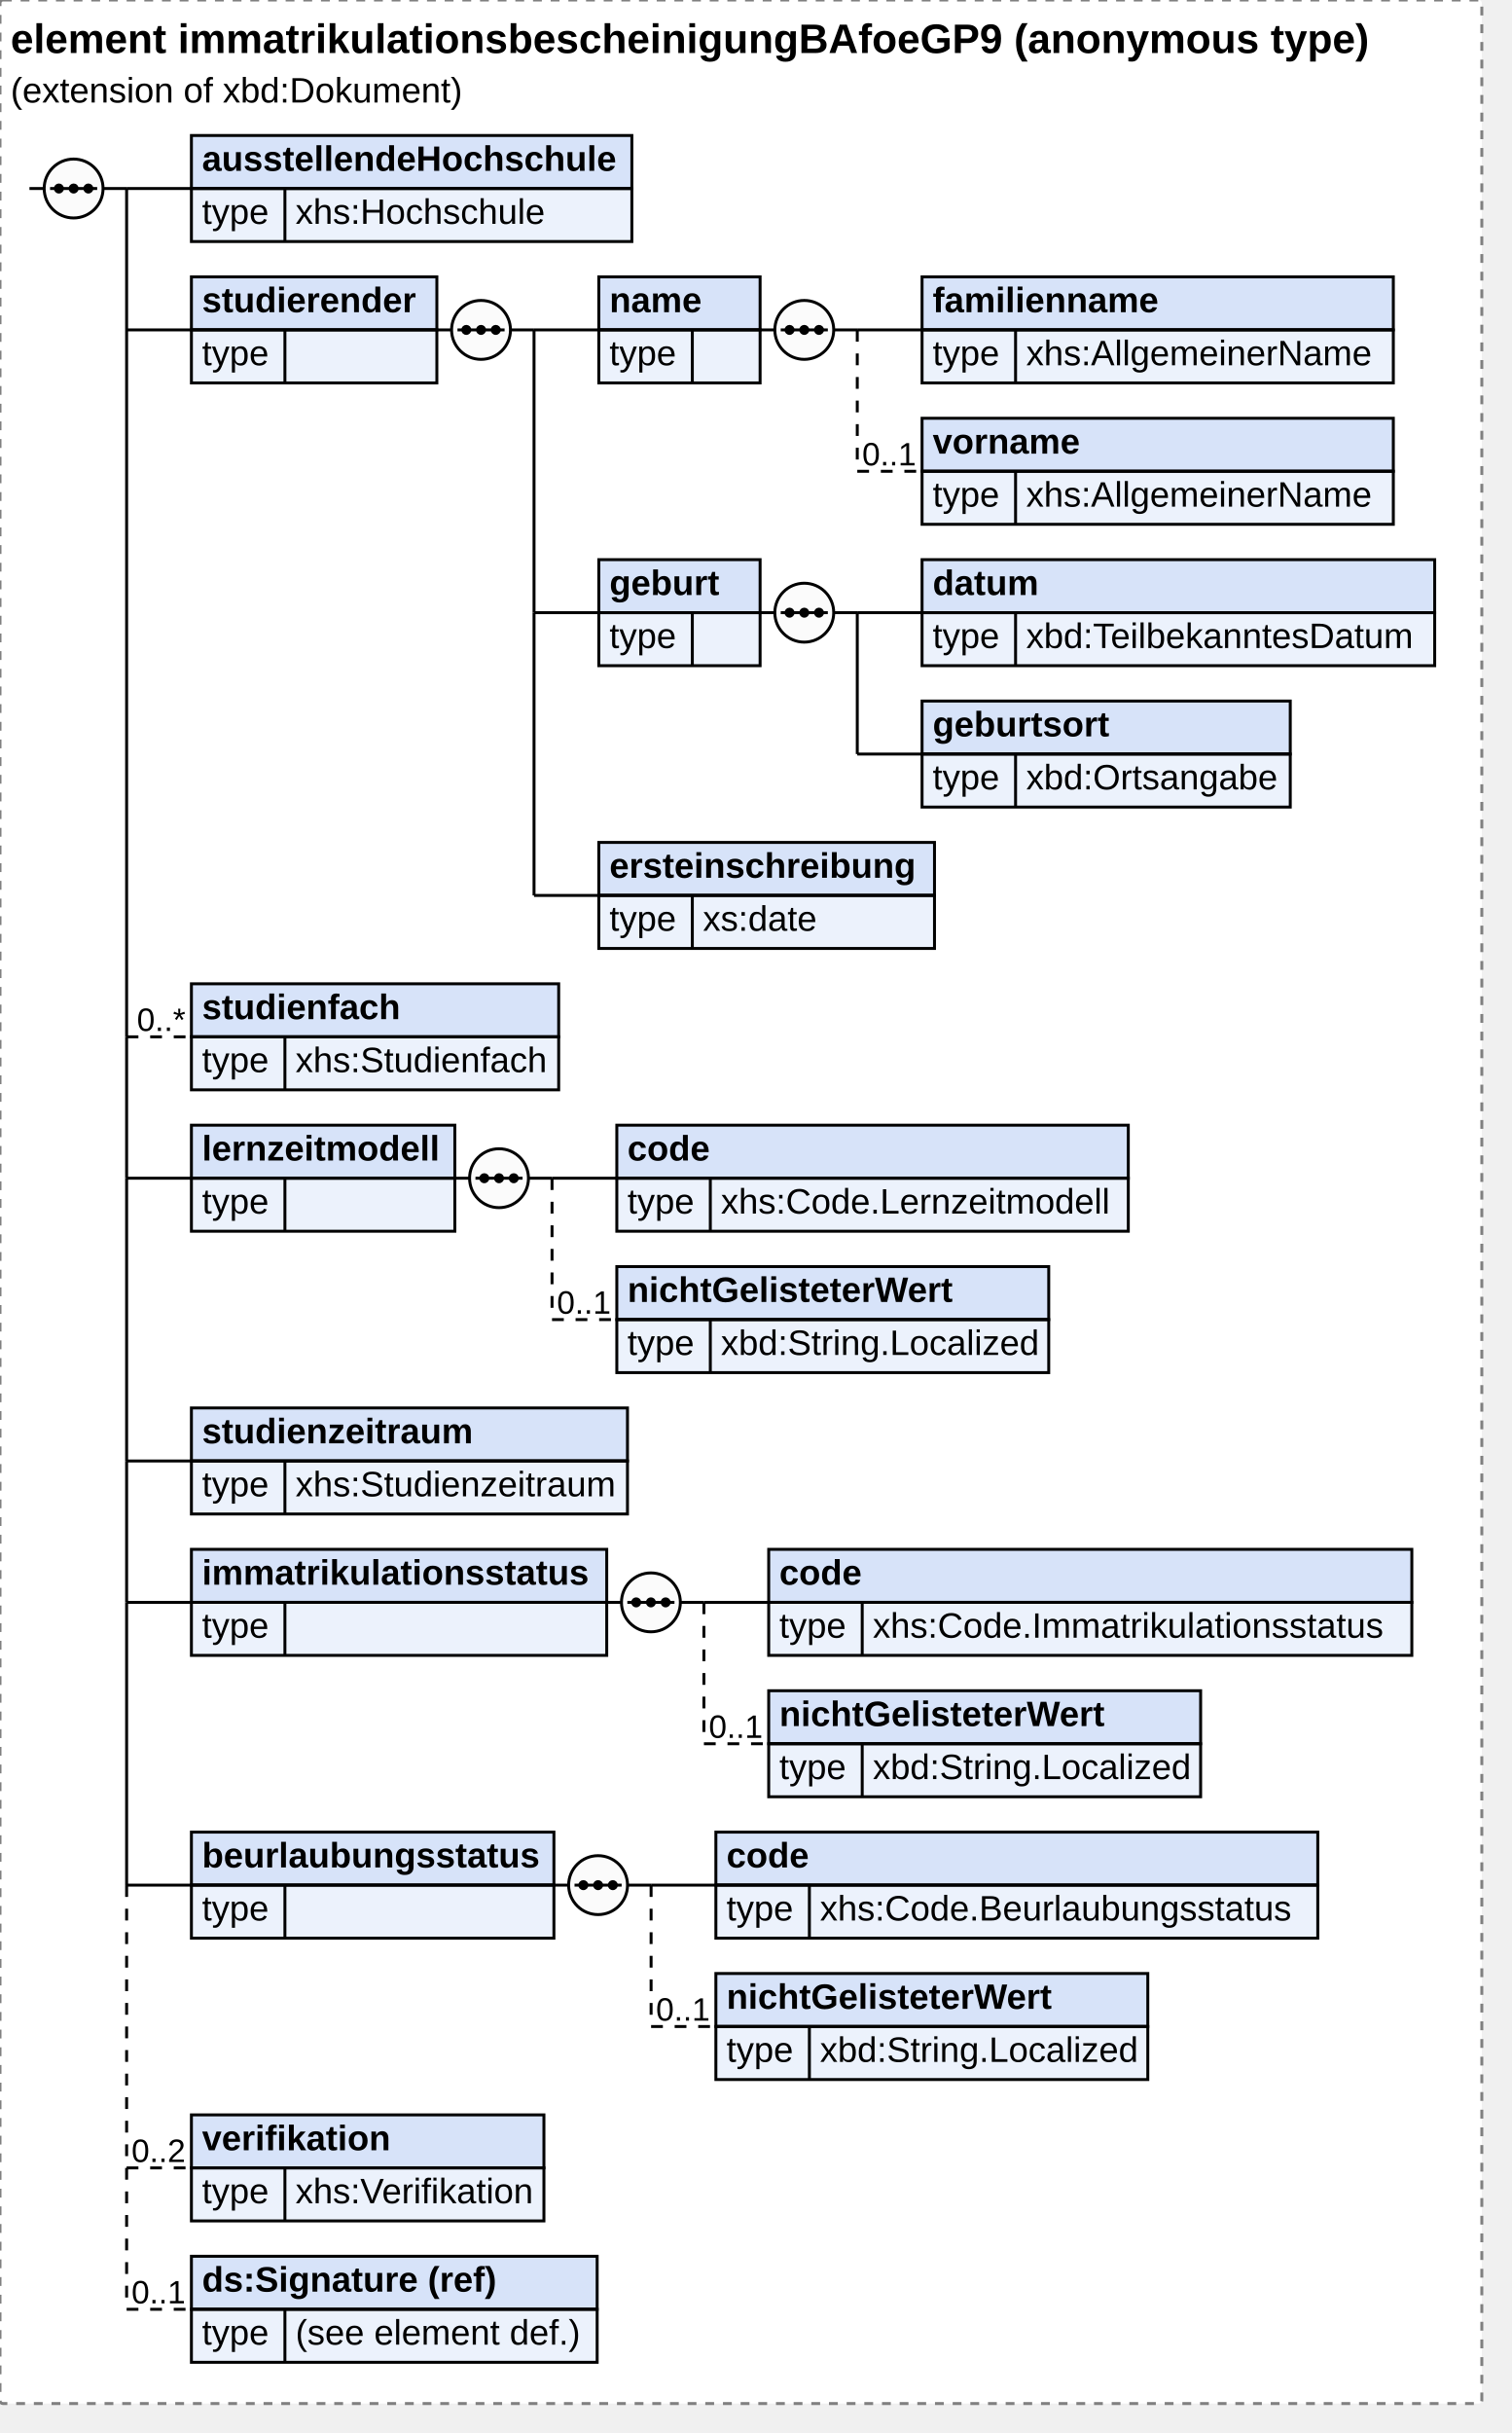
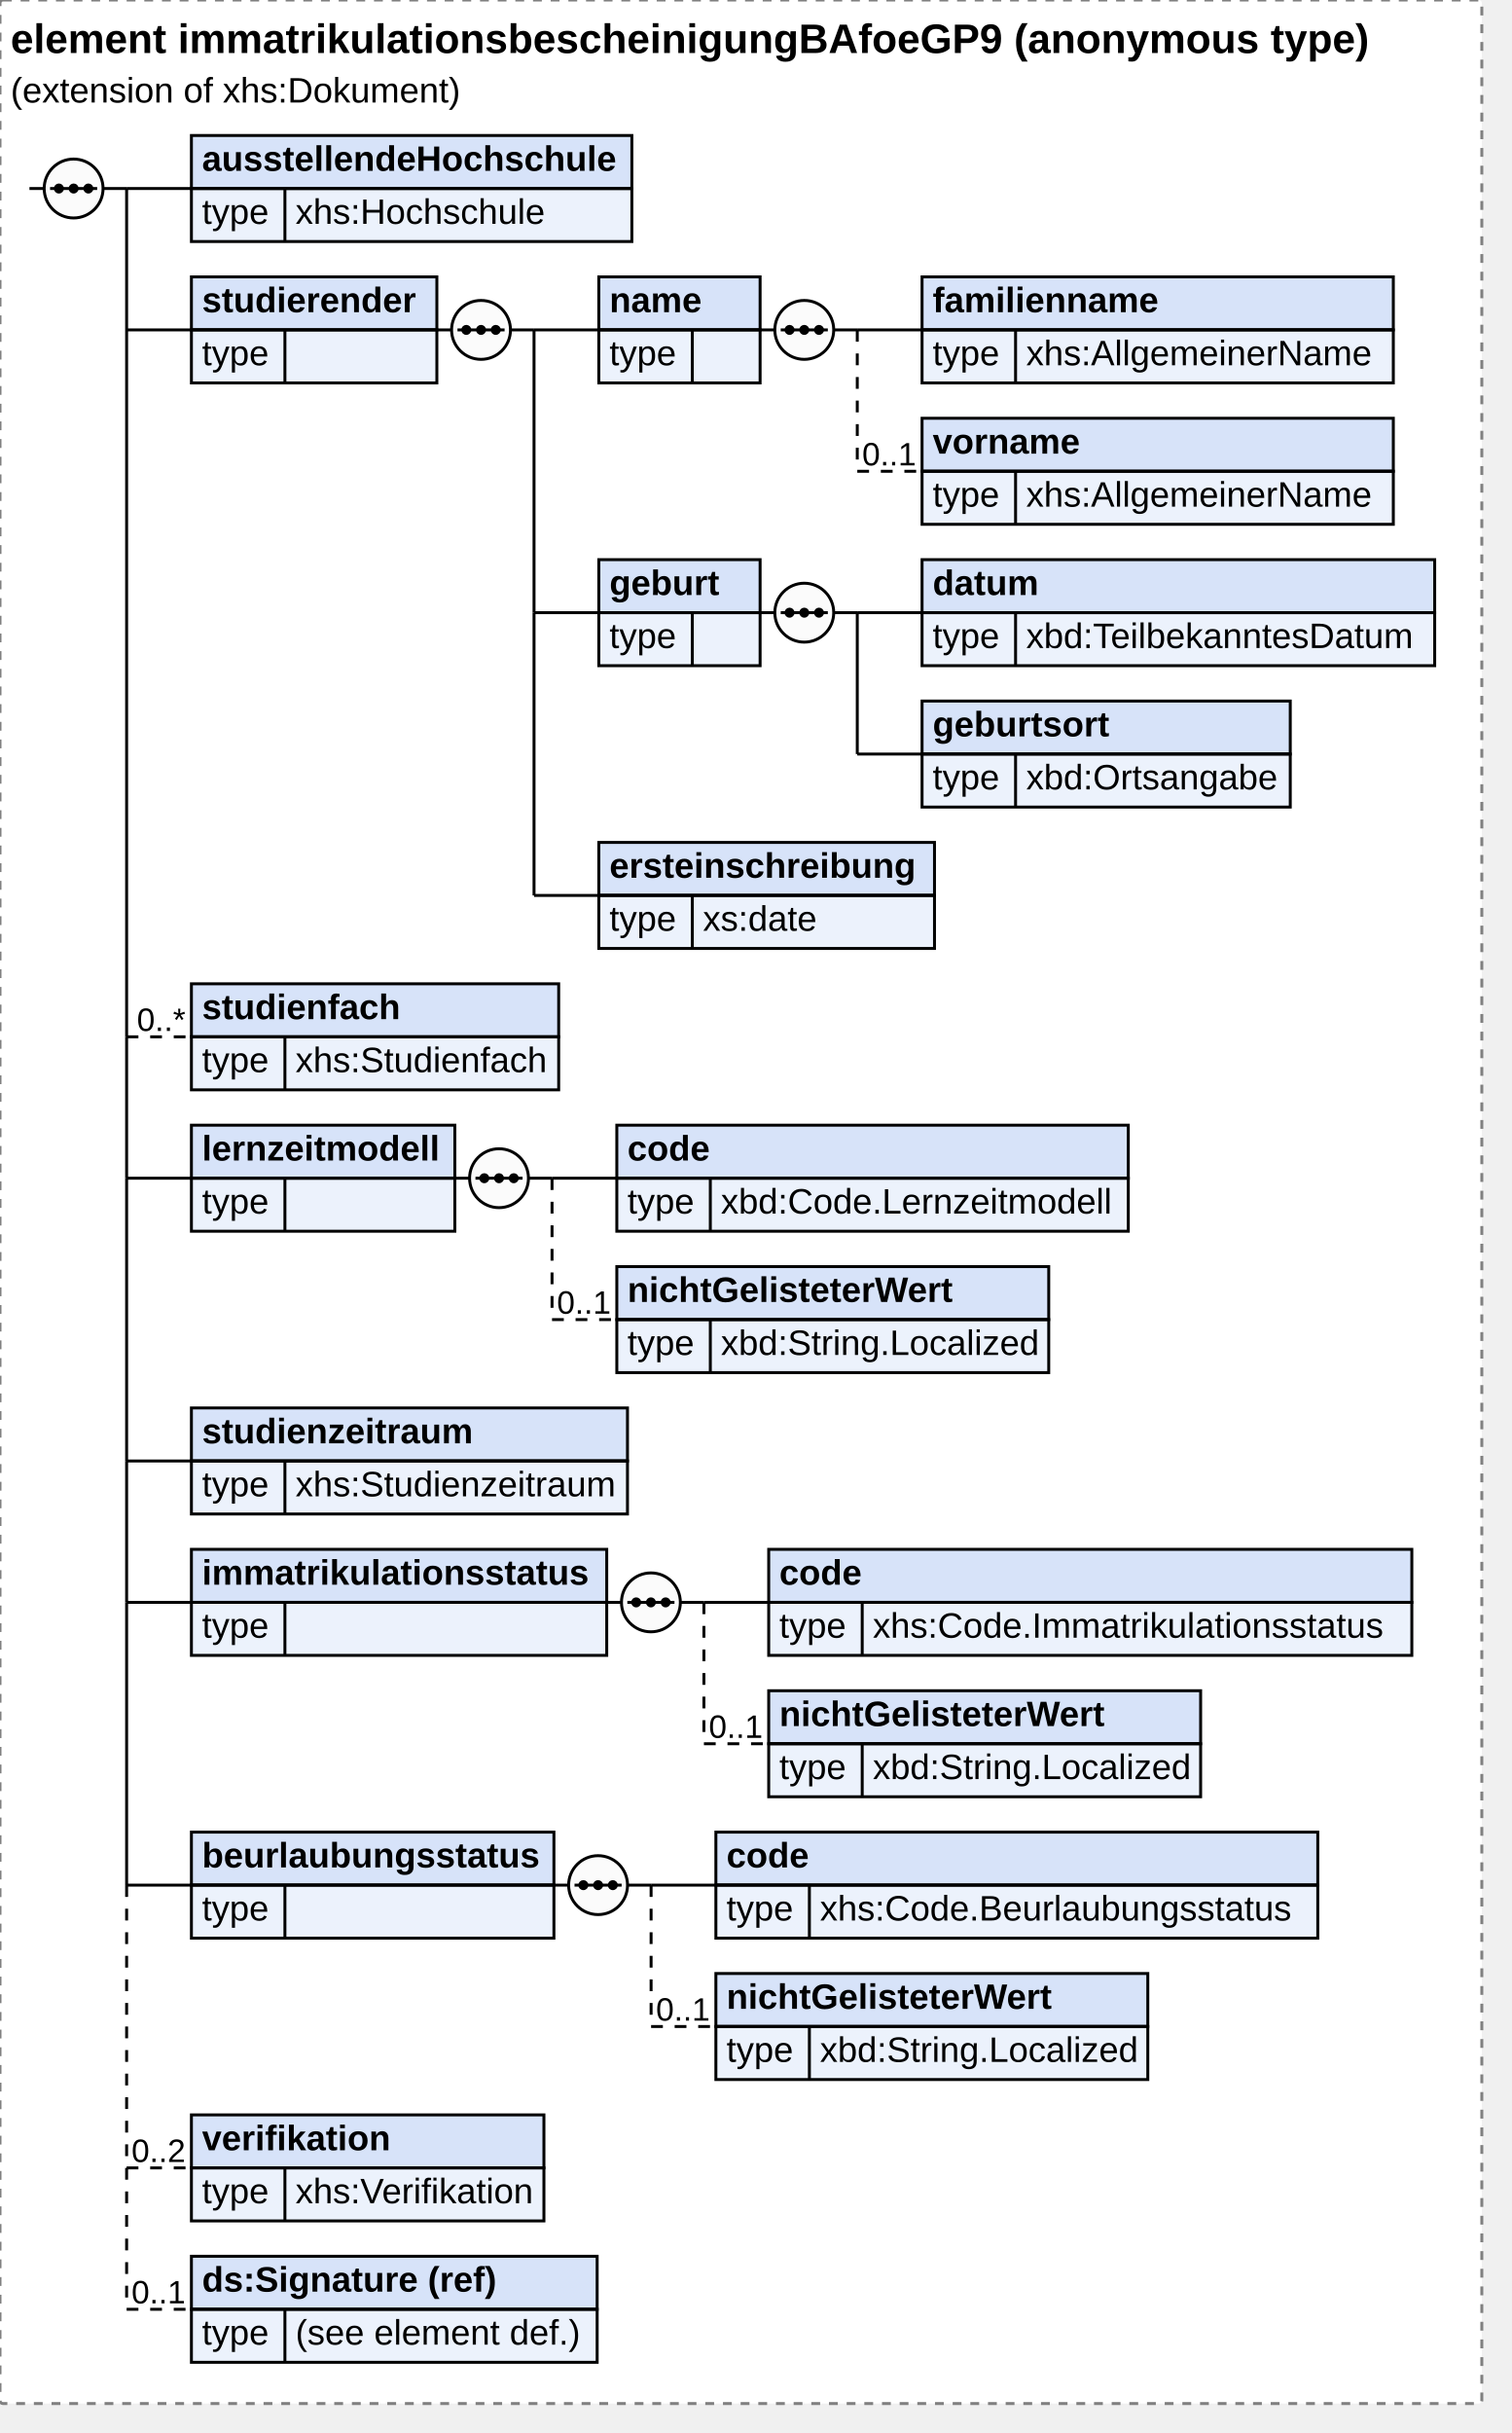
<svg xmlns="http://www.w3.org/2000/svg" width="513.191" height="826">
  <defs>
    <style type="text/css">
                        text {
                            font-family: 'Arial';
                            fill: black;
                        }
                        text.at {
                            font-family: 'Arial';
                            fill: rgb(242, 152, 0);
                        }
                        line {
                            stroke: black;
                        }
                        line.type-structure {
                            stroke: black;
                        }
                        line.type-structure-optional {
                            stroke: black;
                            stroke-dasharray: 4, 4;
                        }
                        rect.attribute-upper {
                            stroke: black;
                            fill: rgb(255, 239, 211);
                        }
                        rect.element-upper {
                            stroke: black;
                            fill: rgb(215, 227, 249);
                        }
                        rect.element-lower {
                            stroke: black;
                            fill: rgb(236, 242, 252);
                        }
                        a text {
                            fill: black;
                        } 
                    </style>
  </defs>
  <rect width="503.191" height="816" stroke-dasharray="3,3" rx="1" ry="1" style="stroke: grey;fill: white;" />
  <text font-size="14" x="3.6" y="18" font-weight="bold">element immatrikulationsbescheinigungBAfoeGP9 (anonymous type)</text>
-   <text font-size="12" x="3.6" y="34.8"> (extension of xbd:Dokument)</text>
+   <text font-size="12" x="3.6" y="34.8"> (extension of xhs:Dokument)</text>
  <g transform="translate(10,46)">
    <g transform="translate(55,0)">
      <rect width="149.566" height="18" class="element-upper" />
      <rect width="149.566" height="18" y="18" class="element-lower" />
      <text font-size="12" x="3.6" y="12" font-weight="bold">ausstellendeHochschule</text>
      <line x1="0" y1="18" x2="149.566" y2="18" />
      <text font-size="12" fill="grey" x="3.6" y="30">type</text>
      <line x1="31.753" y1="18" x2="31.753" y2="36" />
      <text font-size="12" x="35.353" y="30">xhs:Hochschule</text>
      <g transform="translate(149.5656,0)" />
    </g>
    <line x1="33" y1="18" x2="55" y2="18" class="type-structure-required" />
    <text font-size="11" fill="black" x="53" y="16" text-anchor="end" />
    <line x1="33" y1="18" x2="33" y2="18" class="type-structure-required" />
    <g transform="translate(55,48)">
      <rect width="83.347" height="18" class="element-upper" />
      <rect width="83.347" height="18" y="18" class="element-lower" />
      <text font-size="12" x="3.6" y="12" font-weight="bold">studierender</text>
      <line x1="0" y1="18" x2="83.347" y2="18" />
      <text font-size="12" fill="grey" x="3.6" y="30">type</text>
      <line x1="31.753" y1="18" x2="31.753" y2="36" />
      <g transform="translate(83.34687,0)">
        <g transform="translate(55,0)">
          <rect width="54.766" height="18" class="element-upper" />
          <rect width="54.766" height="18" y="18" class="element-lower" />
          <text font-size="12" x="3.6" y="12" font-weight="bold">name</text>
          <line x1="0" y1="18" x2="54.766" y2="18" />
          <text font-size="12" fill="grey" x="3.6" y="30">type</text>
          <line x1="31.753" y1="18" x2="31.753" y2="36" />
          <g transform="translate(54.76562,0)">
            <g transform="translate(55,0)">
              <rect width="160.031" height="18" class="element-upper" />
              <rect width="160.031" height="18" y="18" class="element-lower" />
              <text font-size="12" x="3.6" y="12" font-weight="bold">familienname</text>
              <line x1="0" y1="18" x2="160.031" y2="18" />
              <text font-size="12" fill="grey" x="3.6" y="30">type</text>
              <line x1="31.753" y1="18" x2="31.753" y2="36" />
              <text font-size="12" x="35.353" y="30">xhs:AllgemeinerName</text>
              <g transform="translate(160.0312,0)" />
            </g>
            <line x1="33" y1="18" x2="55" y2="18" class="type-structure-required" />
            <text font-size="11" fill="black" x="53" y="16" text-anchor="end" />
            <line x1="33" y1="18" x2="33" y2="18" class="type-structure-required" />
            <g transform="translate(55,48)">
              <rect width="160.031" height="18" class="element-upper" />
              <rect width="160.031" height="18" y="18" class="element-lower" />
              <text font-size="12" x="3.6" y="12" font-weight="bold">vorname</text>
              <line x1="0" y1="18" x2="160.031" y2="18" />
              <text font-size="12" fill="grey" x="3.6" y="30">type</text>
              <line x1="31.753" y1="18" x2="31.753" y2="36" />
              <text font-size="12" x="35.353" y="30">xhs:AllgemeinerName</text>
              <g transform="translate(160.0312,0)" />
            </g>
            <line x1="33" y1="66" x2="55" y2="66" class="type-structure-optional" />
            <text font-size="11" fill="black" x="53" y="64" text-anchor="end">0..1</text>
            <line x1="33" y1="18" x2="33" y2="66" class="type-structure-optional" />
            <circle cx="15" cy="18" r="10" stroke="black" fill="rgb(251, 251, 251)" />
            <line x1="0" y1="18" x2="5" y2="18" class="type-structure-required" />
            <line x1="25" y1="18" x2="33" y2="18" class="type-structure-required" />
            <circle cx="10" cy="18" r="1.2" stroke="black" fill="black" />
            <circle cx="15" cy="18" r="1.2" stroke="black" fill="black" />
            <circle cx="20" cy="18" r="1.2" stroke="black" fill="black" />
            <line x1="7" y1="18" x2="23" y2="18" />
          </g>
        </g>
        <line x1="33" y1="18" x2="55" y2="18" class="type-structure-required" />
        <text font-size="11" fill="black" x="53" y="16" text-anchor="end" />
        <line x1="33" y1="18" x2="33" y2="18" class="type-structure-required" />
        <g transform="translate(55,96)">
          <rect width="54.766" height="18" class="element-upper" />
          <rect width="54.766" height="18" y="18" class="element-lower" />
          <text font-size="12" x="3.6" y="12" font-weight="bold">geburt</text>
          <line x1="0" y1="18" x2="54.766" y2="18" />
          <text font-size="12" fill="grey" x="3.6" y="30">type</text>
          <line x1="31.753" y1="18" x2="31.753" y2="36" />
          <g transform="translate(54.76562,0)">
            <g transform="translate(55,0)">
              <rect width="174.078" height="18" class="element-upper" />
              <rect width="174.078" height="18" y="18" class="element-lower" />
              <text font-size="12" x="3.6" y="12" font-weight="bold">datum</text>
              <line x1="0" y1="18" x2="174.078" y2="18" />
              <text font-size="12" fill="grey" x="3.6" y="30">type</text>
              <line x1="31.753" y1="18" x2="31.753" y2="36" />
              <text font-size="12" x="35.353" y="30">xbd:TeilbekanntesDatum</text>
              <g transform="translate(174.0781,0)" />
            </g>
            <line x1="33" y1="18" x2="55" y2="18" class="type-structure-required" />
            <text font-size="11" fill="black" x="53" y="16" text-anchor="end" />
            <line x1="33" y1="18" x2="33" y2="18" class="type-structure-required" />
            <g transform="translate(55,48)">
              <rect width="125.031" height="18" class="element-upper" />
              <rect width="125.031" height="18" y="18" class="element-lower" />
              <text font-size="12" x="3.6" y="12" font-weight="bold">geburtsort</text>
              <line x1="0" y1="18" x2="125.031" y2="18" />
              <text font-size="12" fill="grey" x="3.6" y="30">type</text>
              <line x1="31.753" y1="18" x2="31.753" y2="36" />
              <text font-size="12" x="35.353" y="30">xbd:Ortsangabe</text>
              <g transform="translate(125.0312,0)" />
            </g>
            <line x1="33" y1="66" x2="55" y2="66" class="type-structure-required" />
            <text font-size="11" fill="black" x="53" y="64" text-anchor="end" />
            <line x1="33" y1="18" x2="33" y2="66" class="type-structure-required" />
            <circle cx="15" cy="18" r="10" stroke="black" fill="rgb(251, 251, 251)" />
            <line x1="0" y1="18" x2="5" y2="18" class="type-structure-required" />
            <line x1="25" y1="18" x2="33" y2="18" class="type-structure-required" />
            <circle cx="10" cy="18" r="1.2" stroke="black" fill="black" />
            <circle cx="15" cy="18" r="1.2" stroke="black" fill="black" />
            <circle cx="20" cy="18" r="1.2" stroke="black" fill="black" />
            <line x1="7" y1="18" x2="23" y2="18" />
          </g>
        </g>
        <line x1="33" y1="114" x2="55" y2="114" class="type-structure-required" />
        <text font-size="11" fill="black" x="53" y="112" text-anchor="end" />
        <line x1="33" y1="18" x2="33" y2="114" class="type-structure-required" />
        <g transform="translate(55,192)">
          <rect width="113.987" height="18" class="element-upper" />
          <rect width="113.987" height="18" y="18" class="element-lower" />
          <text font-size="12" x="3.6" y="12" font-weight="bold">ersteinschreibung</text>
          <line x1="0" y1="18" x2="113.987" y2="18" />
          <text font-size="12" fill="grey" x="3.6" y="30">type</text>
          <line x1="31.753" y1="18" x2="31.753" y2="36" />
          <text font-size="12" x="35.353" y="30">xs:date</text>
          <g transform="translate(113.9875,0)" />
        </g>
        <line x1="33" y1="210" x2="55" y2="210" class="type-structure-required" />
        <text font-size="11" fill="black" x="53" y="208" text-anchor="end" />
        <line x1="33" y1="114" x2="33" y2="210" class="type-structure-required" />
        <circle cx="15" cy="18" r="10" stroke="black" fill="rgb(251, 251, 251)" />
        <line x1="0" y1="18" x2="5" y2="18" class="type-structure-required" />
        <line x1="25" y1="18" x2="33" y2="18" class="type-structure-required" />
        <circle cx="10" cy="18" r="1.2" stroke="black" fill="black" />
        <circle cx="15" cy="18" r="1.2" stroke="black" fill="black" />
        <circle cx="20" cy="18" r="1.2" stroke="black" fill="black" />
        <line x1="7" y1="18" x2="23" y2="18" />
      </g>
    </g>
    <line x1="33" y1="66" x2="55" y2="66" class="type-structure-required" />
    <text font-size="11" fill="black" x="53" y="64" text-anchor="end" />
    <line x1="33" y1="18" x2="33" y2="66" class="type-structure-required" />
    <g transform="translate(55,288)">
      <rect width="124.719" height="18" class="element-upper" />
      <rect width="124.719" height="18" y="18" class="element-lower" />
      <text font-size="12" x="3.6" y="12" font-weight="bold">studienfach</text>
      <line x1="0" y1="18" x2="124.719" y2="18" />
      <text font-size="12" fill="grey" x="3.6" y="30">type</text>
      <line x1="31.753" y1="18" x2="31.753" y2="36" />
      <text font-size="12" x="35.353" y="30">xhs:Studienfach</text>
      <g transform="translate(124.7188,0)" />
    </g>
    <line x1="33" y1="306" x2="55" y2="306" class="type-structure-optional" />
    <text font-size="11" fill="black" x="53" y="304" text-anchor="end">0..*</text>
    <line x1="33" y1="66" x2="33" y2="306" class="type-structure-required" />
    <g transform="translate(55,336)">
      <rect width="89.456" height="18" class="element-upper" />
      <rect width="89.456" height="18" y="18" class="element-lower" />
      <text font-size="12" x="3.6" y="12" font-weight="bold">lernzeitmodell</text>
      <line x1="0" y1="18" x2="89.456" y2="18" />
      <text font-size="12" fill="grey" x="3.6" y="30">type</text>
      <line x1="31.753" y1="18" x2="31.753" y2="36" />
      <g transform="translate(89.45625,0)">
        <g transform="translate(55,0)">
          <rect width="173.688" height="18" class="element-upper" />
          <rect width="173.688" height="18" y="18" class="element-lower" />
          <text font-size="12" x="3.6" y="12" font-weight="bold">code</text>
          <line x1="0" y1="18" x2="173.688" y2="18" />
          <text font-size="12" fill="grey" x="3.6" y="30">type</text>
          <line x1="31.753" y1="18" x2="31.753" y2="36" />
-           <text font-size="12" x="35.353" y="30">xhs:Code.Lernzeitmodell</text>
+           <text font-size="12" x="35.353" y="30">xbd:Code.Lernzeitmodell</text>
          <g transform="translate(173.6875,0)" />
        </g>
        <line x1="33" y1="18" x2="55" y2="18" class="type-structure-required" />
        <text font-size="11" fill="black" x="53" y="16" text-anchor="end" />
        <line x1="33" y1="18" x2="33" y2="18" class="type-structure-required" />
        <g transform="translate(55,48)">
          <rect width="146.672" height="18" class="element-upper" />
          <rect width="146.672" height="18" y="18" class="element-lower" />
          <text font-size="12" x="3.6" y="12" font-weight="bold">nichtGelisteterWert</text>
          <line x1="0" y1="18" x2="146.672" y2="18" />
          <text font-size="12" fill="grey" x="3.6" y="30">type</text>
          <line x1="31.753" y1="18" x2="31.753" y2="36" />
          <text font-size="12" x="35.353" y="30">xbd:String.Localized</text>
          <g transform="translate(146.6719,0)" />
        </g>
        <line x1="33" y1="66" x2="55" y2="66" class="type-structure-optional" />
        <text font-size="11" fill="black" x="53" y="64" text-anchor="end">0..1</text>
        <line x1="33" y1="18" x2="33" y2="66" class="type-structure-optional" />
        <circle cx="15" cy="18" r="10" stroke="black" fill="rgb(251, 251, 251)" />
        <line x1="0" y1="18" x2="5" y2="18" class="type-structure-required" />
        <line x1="25" y1="18" x2="33" y2="18" class="type-structure-required" />
        <circle cx="10" cy="18" r="1.2" stroke="black" fill="black" />
        <circle cx="15" cy="18" r="1.2" stroke="black" fill="black" />
        <circle cx="20" cy="18" r="1.2" stroke="black" fill="black" />
        <line x1="7" y1="18" x2="23" y2="18" />
      </g>
    </g>
    <line x1="33" y1="354" x2="55" y2="354" class="type-structure-required" />
    <text font-size="11" fill="black" x="53" y="352" text-anchor="end" />
    <line x1="33" y1="306" x2="33" y2="354" class="type-structure-required" />
    <g transform="translate(55,432)">
      <rect width="148.078" height="18" class="element-upper" />
      <rect width="148.078" height="18" y="18" class="element-lower" />
      <text font-size="12" x="3.6" y="12" font-weight="bold">studienzeitraum</text>
      <line x1="0" y1="18" x2="148.078" y2="18" />
      <text font-size="12" fill="grey" x="3.6" y="30">type</text>
      <line x1="31.753" y1="18" x2="31.753" y2="36" />
      <text font-size="12" x="35.353" y="30">xhs:Studienzeitraum</text>
      <g transform="translate(148.0781,0)" />
    </g>
    <line x1="33" y1="450" x2="55" y2="450" class="type-structure-required" />
    <text font-size="11" fill="black" x="53" y="448" text-anchor="end" />
    <line x1="33" y1="354" x2="33" y2="450" class="type-structure-required" />
    <g transform="translate(55,480)">
      <rect width="141.034" height="18" class="element-upper" />
      <rect width="141.034" height="18" y="18" class="element-lower" />
      <text font-size="12" x="3.6" y="12" font-weight="bold">immatrikulationsstatus</text>
      <line x1="0" y1="18" x2="141.034" y2="18" />
      <text font-size="12" fill="grey" x="3.6" y="30">type</text>
      <line x1="31.753" y1="18" x2="31.753" y2="36" />
      <g transform="translate(141.0344,0)">
        <g transform="translate(55,0)">
          <rect width="218.391" height="18" class="element-upper" />
          <rect width="218.391" height="18" y="18" class="element-lower" />
          <text font-size="12" x="3.6" y="12" font-weight="bold">code</text>
          <line x1="0" y1="18" x2="218.391" y2="18" />
          <text font-size="12" fill="grey" x="3.6" y="30">type</text>
          <line x1="31.753" y1="18" x2="31.753" y2="36" />
          <text font-size="12" x="35.353" y="30">xhs:Code.Immatrikulationsstatus</text>
          <g transform="translate(218.3906,0)" />
        </g>
        <line x1="33" y1="18" x2="55" y2="18" class="type-structure-required" />
        <text font-size="11" fill="black" x="53" y="16" text-anchor="end" />
        <line x1="33" y1="18" x2="33" y2="18" class="type-structure-required" />
        <g transform="translate(55,48)">
          <rect width="146.672" height="18" class="element-upper" />
          <rect width="146.672" height="18" y="18" class="element-lower" />
          <text font-size="12" x="3.6" y="12" font-weight="bold">nichtGelisteterWert</text>
          <line x1="0" y1="18" x2="146.672" y2="18" />
          <text font-size="12" fill="grey" x="3.6" y="30">type</text>
          <line x1="31.753" y1="18" x2="31.753" y2="36" />
          <text font-size="12" x="35.353" y="30">xbd:String.Localized</text>
          <g transform="translate(146.6719,0)" />
        </g>
        <line x1="33" y1="66" x2="55" y2="66" class="type-structure-optional" />
        <text font-size="11" fill="black" x="53" y="64" text-anchor="end">0..1</text>
        <line x1="33" y1="18" x2="33" y2="66" class="type-structure-optional" />
        <circle cx="15" cy="18" r="10" stroke="black" fill="rgb(251, 251, 251)" />
        <line x1="0" y1="18" x2="5" y2="18" class="type-structure-required" />
        <line x1="25" y1="18" x2="33" y2="18" class="type-structure-required" />
        <circle cx="10" cy="18" r="1.2" stroke="black" fill="black" />
        <circle cx="15" cy="18" r="1.2" stroke="black" fill="black" />
        <circle cx="20" cy="18" r="1.2" stroke="black" fill="black" />
        <line x1="7" y1="18" x2="23" y2="18" />
      </g>
    </g>
    <line x1="33" y1="498" x2="55" y2="498" class="type-structure-required" />
    <text font-size="11" fill="black" x="53" y="496" text-anchor="end" />
    <line x1="33" y1="450" x2="33" y2="498" class="type-structure-required" />
    <g transform="translate(55,576)">
      <rect width="123.097" height="18" class="element-upper" />
      <rect width="123.097" height="18" y="18" class="element-lower" />
      <text font-size="12" x="3.6" y="12" font-weight="bold">beurlaubungsstatus</text>
      <line x1="0" y1="18" x2="123.097" y2="18" />
      <text font-size="12" fill="grey" x="3.6" y="30">type</text>
      <line x1="31.753" y1="18" x2="31.753" y2="36" />
      <g transform="translate(123.0969,0)">
        <g transform="translate(55,0)">
          <rect width="204.391" height="18" class="element-upper" />
          <rect width="204.391" height="18" y="18" class="element-lower" />
          <text font-size="12" x="3.6" y="12" font-weight="bold">code</text>
          <line x1="0" y1="18" x2="204.391" y2="18" />
          <text font-size="12" fill="grey" x="3.6" y="30">type</text>
          <line x1="31.753" y1="18" x2="31.753" y2="36" />
          <text font-size="12" x="35.353" y="30">xhs:Code.Beurlaubungsstatus</text>
          <g transform="translate(204.3906,0)" />
        </g>
        <line x1="33" y1="18" x2="55" y2="18" class="type-structure-required" />
        <text font-size="11" fill="black" x="53" y="16" text-anchor="end" />
        <line x1="33" y1="18" x2="33" y2="18" class="type-structure-required" />
        <g transform="translate(55,48)">
          <rect width="146.672" height="18" class="element-upper" />
          <rect width="146.672" height="18" y="18" class="element-lower" />
          <text font-size="12" x="3.6" y="12" font-weight="bold">nichtGelisteterWert</text>
          <line x1="0" y1="18" x2="146.672" y2="18" />
          <text font-size="12" fill="grey" x="3.6" y="30">type</text>
          <line x1="31.753" y1="18" x2="31.753" y2="36" />
          <text font-size="12" x="35.353" y="30">xbd:String.Localized</text>
          <g transform="translate(146.6719,0)" />
        </g>
        <line x1="33" y1="66" x2="55" y2="66" class="type-structure-optional" />
        <text font-size="11" fill="black" x="53" y="64" text-anchor="end">0..1</text>
        <line x1="33" y1="18" x2="33" y2="66" class="type-structure-optional" />
        <circle cx="15" cy="18" r="10" stroke="black" fill="rgb(251, 251, 251)" />
        <line x1="0" y1="18" x2="5" y2="18" class="type-structure-required" />
        <line x1="25" y1="18" x2="33" y2="18" class="type-structure-required" />
        <circle cx="10" cy="18" r="1.2" stroke="black" fill="black" />
        <circle cx="15" cy="18" r="1.2" stroke="black" fill="black" />
        <circle cx="20" cy="18" r="1.2" stroke="black" fill="black" />
        <line x1="7" y1="18" x2="23" y2="18" />
      </g>
    </g>
    <line x1="33" y1="594" x2="55" y2="594" class="type-structure-required" />
    <text font-size="11" fill="black" x="53" y="592" text-anchor="end" />
    <line x1="33" y1="498" x2="33" y2="594" class="type-structure-required" />
    <g transform="translate(55,672)">
      <rect width="119.703" height="18" class="element-upper" />
      <rect width="119.703" height="18" y="18" class="element-lower" />
      <text font-size="12" x="3.6" y="12" font-weight="bold">verifikation</text>
      <line x1="0" y1="18" x2="119.703" y2="18" />
      <text font-size="12" fill="grey" x="3.6" y="30">type</text>
      <line x1="31.753" y1="18" x2="31.753" y2="36" />
      <text font-size="12" x="35.353" y="30">xhs:Verifikation</text>
      <g transform="translate(119.7031,0)" />
    </g>
    <line x1="33" y1="690" x2="55" y2="690" class="type-structure-optional" />
    <text font-size="11" fill="black" x="53" y="688" text-anchor="end">0..2</text>
    <line x1="33" y1="594" x2="33" y2="690" class="type-structure-optional" />
    <g transform="translate(55,720)">
      <rect width="137.781" height="18" class="element-upper" />
      <rect width="137.781" height="18" y="18" class="element-lower" />
      <text font-size="12" x="3.6" y="12" font-weight="bold">ds:Signature (ref)</text>
      <line x1="0" y1="18" x2="137.781" y2="18" />
      <text font-size="12" fill="grey" x="3.6" y="30">type</text>
      <line x1="31.753" y1="18" x2="31.753" y2="36" />
      <text font-size="12" x="35.353" y="30">(see element def.)</text>
      <g transform="translate(137.7812,0)" />
    </g>
    <line x1="33" y1="738" x2="55" y2="738" class="type-structure-optional" />
    <text font-size="11" fill="black" x="53" y="736" text-anchor="end">0..1</text>
    <line x1="33" y1="690" x2="33" y2="738" class="type-structure-optional" />
    <circle cx="15" cy="18" r="10" stroke="black" fill="rgb(251, 251, 251)" />
    <line x1="0" y1="18" x2="5" y2="18" class="type-structure-required" />
    <line x1="25" y1="18" x2="33" y2="18" class="type-structure-required" />
    <circle cx="10" cy="18" r="1.2" stroke="black" fill="black" />
    <circle cx="15" cy="18" r="1.2" stroke="black" fill="black" />
    <circle cx="20" cy="18" r="1.2" stroke="black" fill="black" />
    <line x1="7" y1="18" x2="23" y2="18" />
  </g>
</svg>
